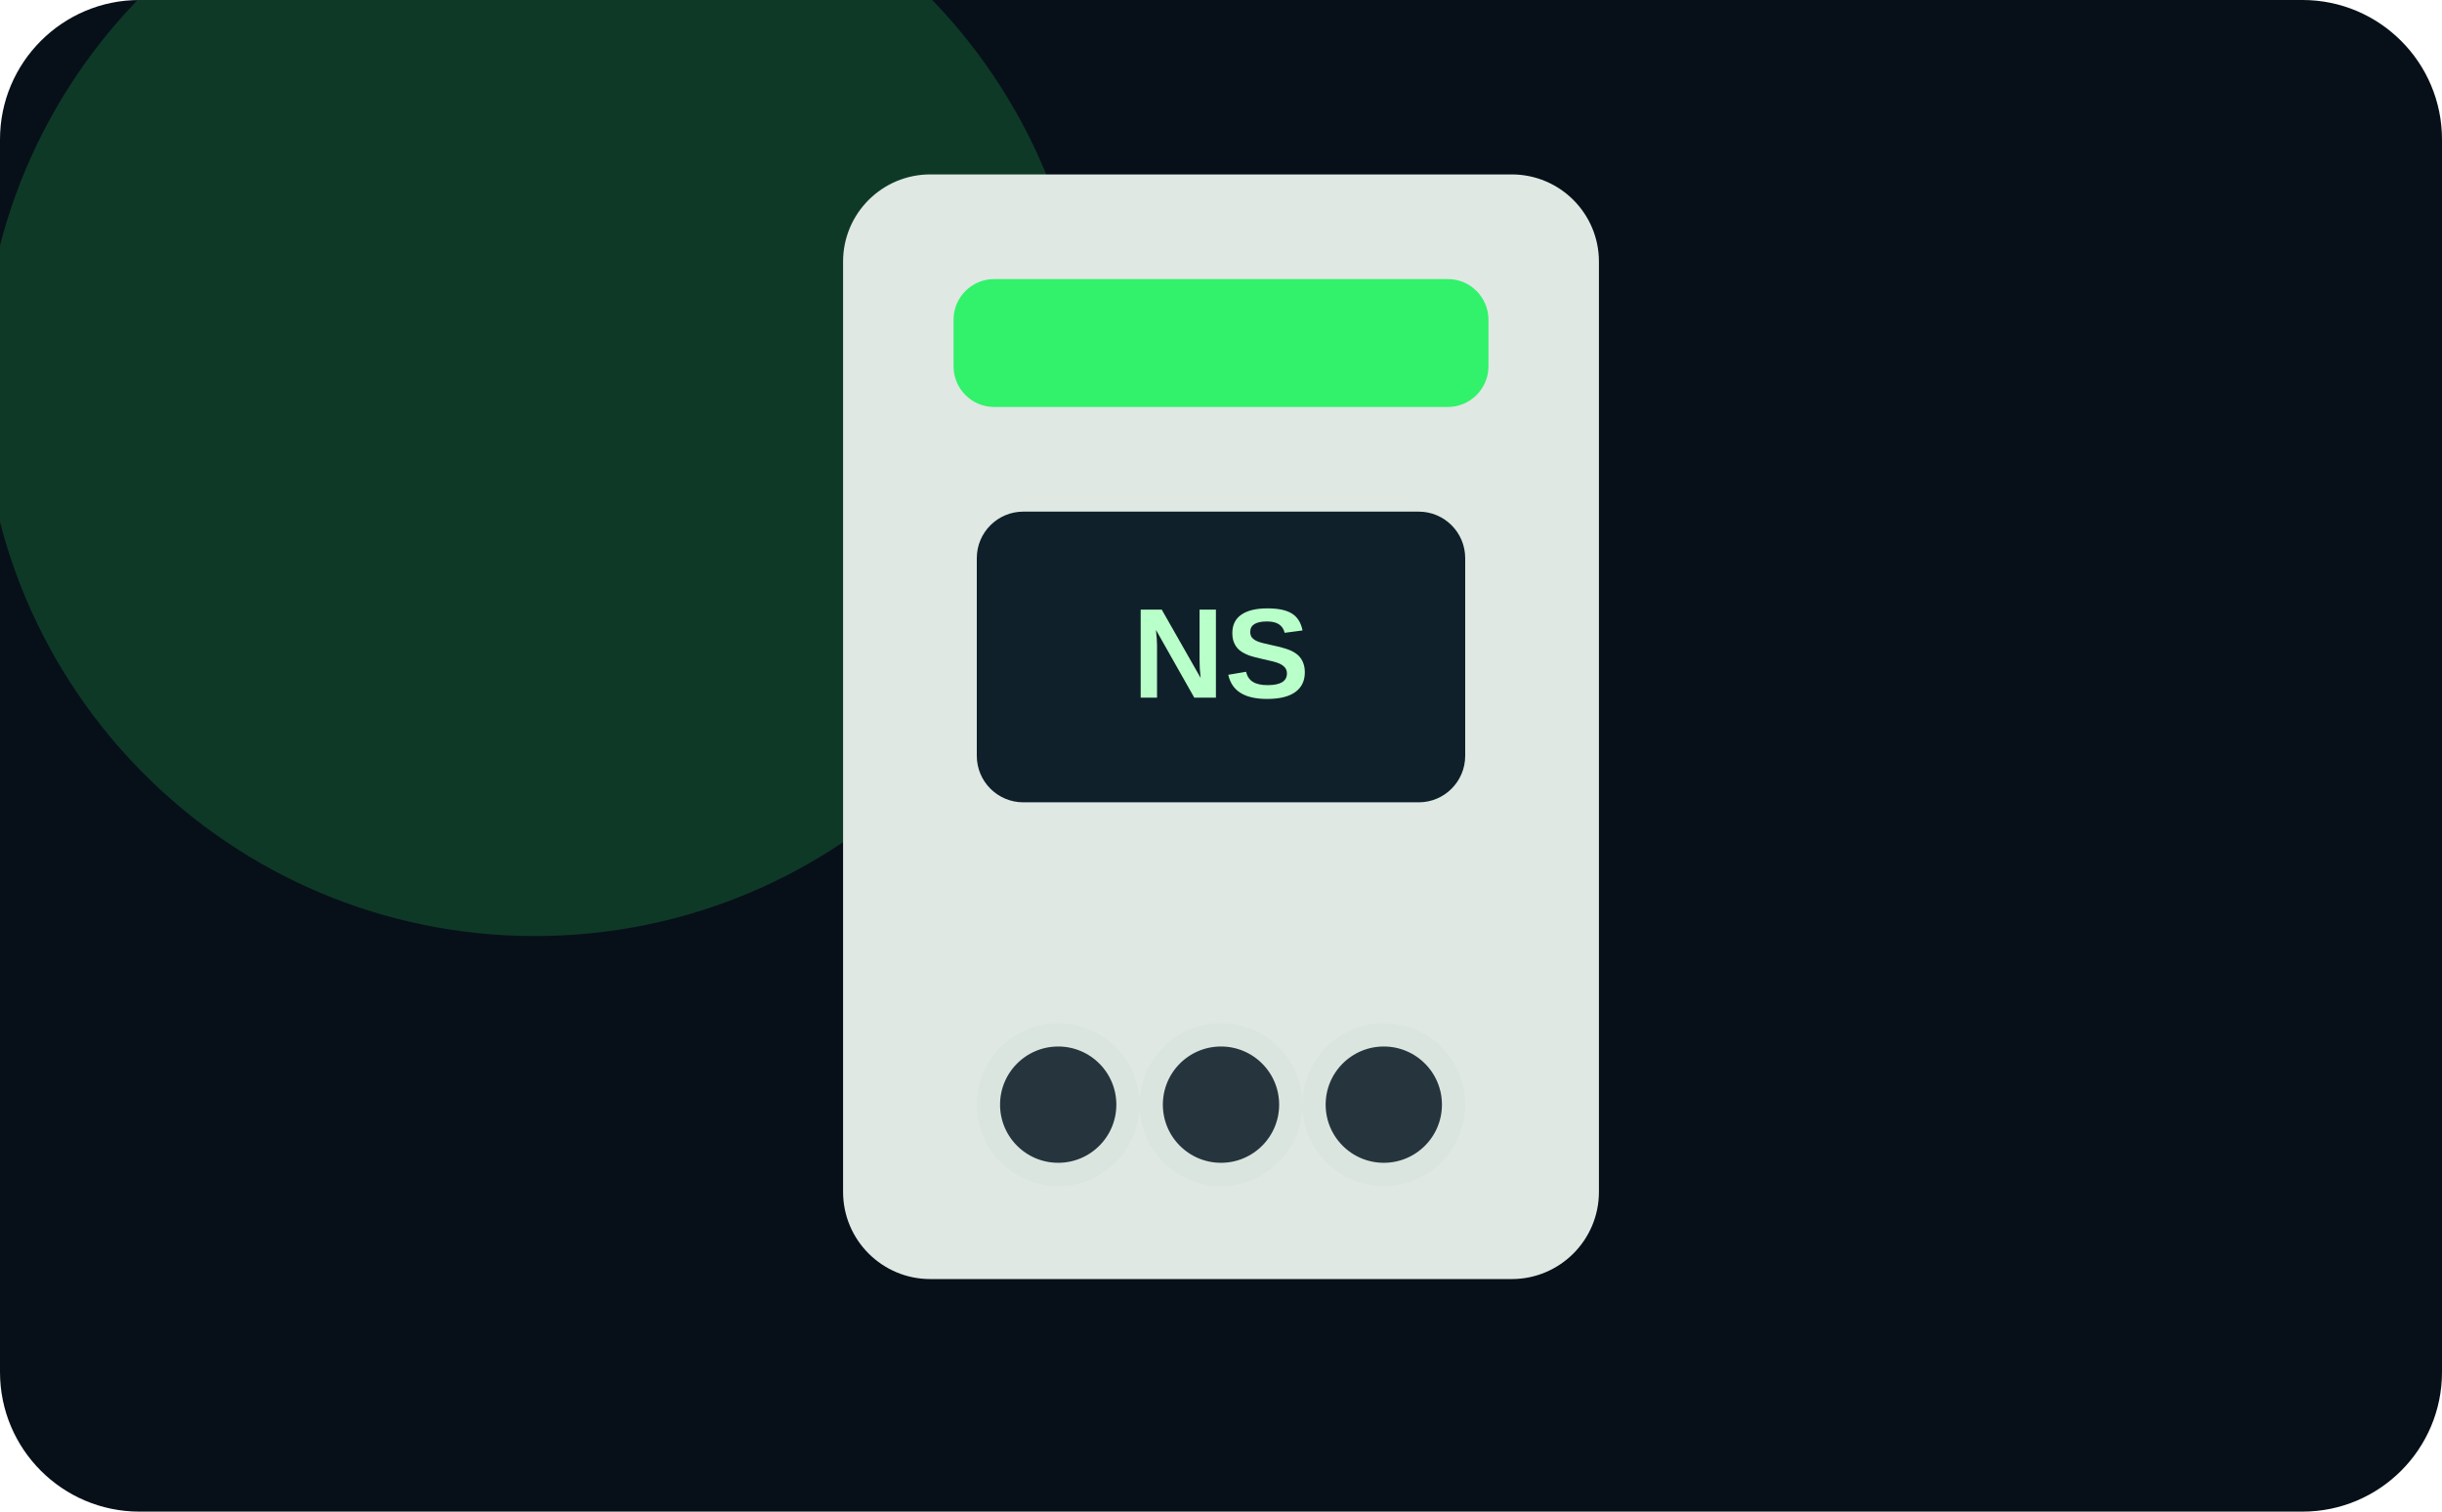
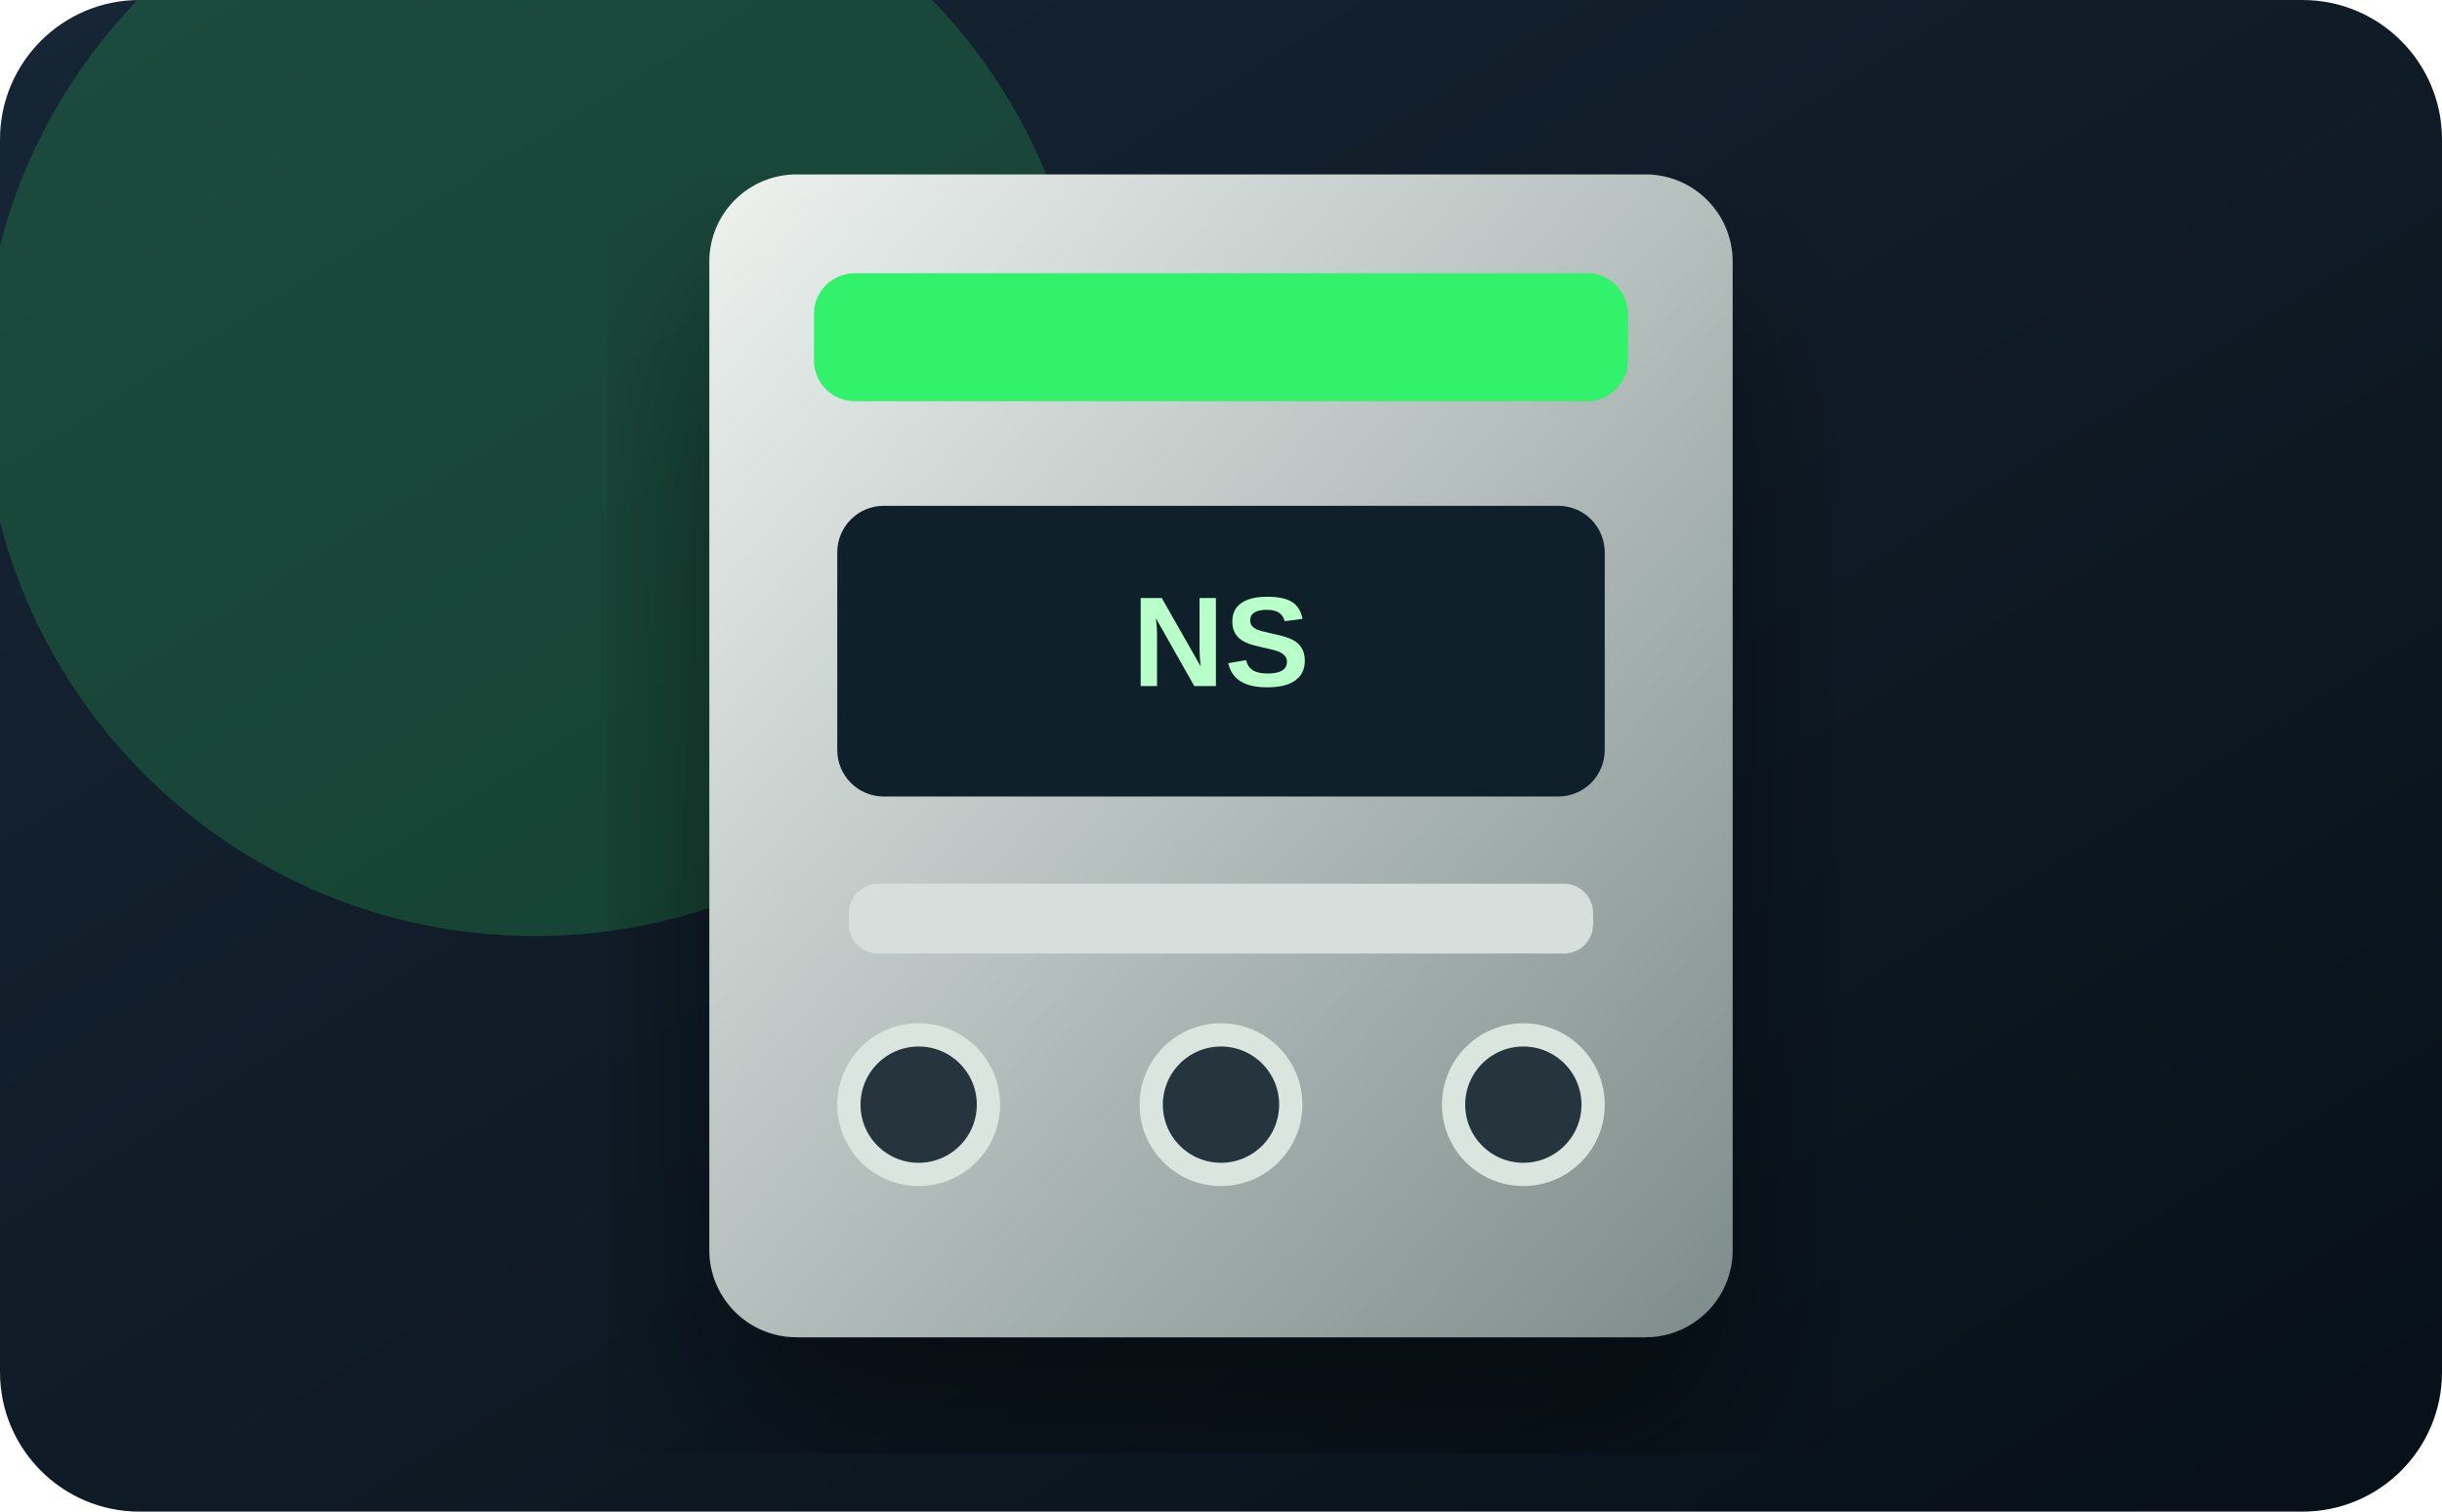
<svg xmlns="http://www.w3.org/2000/svg" width="420" height="260" viewBox="0 0 420 260">
-   <rect width="420" height="260" rx="24" fill="#071018" />
+   <defs>
+     <linearGradient id="bg" x1="0" x2="1" y1="0" y2="1">
+       <stop offset="0" stop-color="#172635" />
+       <stop offset="1" stop-color="#071018" />
+     </linearGradient>
+     <linearGradient id="body" x1="0" x2="1" y1="0" y2="1">
+       <stop offset="0" stop-color="#edf2ef" />
+       <stop offset="1" stop-color="#7d8c8a" />
+     </linearGradient>
+     <filter id="shadow">
+       <feDropShadow dx="0" dy="20" stdDeviation="16" flood-color="#000" flood-opacity=".45" />
+     </filter>
+   </defs>
+   <rect width="420" height="260" rx="24" fill="url(#bg)" />
  <circle cx="92" cy="66" r="95" fill="#31f26a" opacity=".18" />
-   <rect x="145" y="30" width="130" height="190" rx="15" fill="#dfe8e3" />
-   <rect x="164" y="48" width="92" height="22" rx="7" fill="#31f26a" />
-   <rect x="168" y="88" width="84" height="50" rx="8" fill="#0f202a" />
-   <text x="210" y="120" fill="#b9ffc9" font-family="Arial" font-size="22" font-weight="700" text-anchor="middle">NS</text>
-   <circle cx="182" cy="190" r="12" fill="#26343d" stroke="#dbe5df" stroke-width="4" />
-   <circle cx="210" cy="190" r="12" fill="#26343d" stroke="#dbe5df" stroke-width="4" />
-   <circle cx="238" cy="190" r="12" fill="#26343d" stroke="#dbe5df" stroke-width="4" />
+   <rect x="122" y="30" width="176" height="200" rx="15" fill="url(#body)" filter="url(#shadow)" />
+   <rect x="140" y="47" width="140" height="22" rx="7" fill="#31f26a" />
+   <rect x="144" y="87" width="132" height="50" rx="8" fill="#0f202a" />
+   <text x="210.0" y="118" fill="#b9ffc9" font-family="Arial" font-size="22" font-weight="700" text-anchor="middle">NS</text>
+   <rect x="146" y="152" width="128" height="12" rx="5" fill="#d7dfdc" />
+   <circle cx="158" cy="190" r="12" fill="#26343d" stroke="#dbe5df" stroke-width="4" />
+   <circle cx="210.0" cy="190" r="12" fill="#26343d" stroke="#dbe5df" stroke-width="4" />
+   <circle cx="262" cy="190" r="12" fill="#26343d" stroke="#dbe5df" stroke-width="4" />
</svg>
